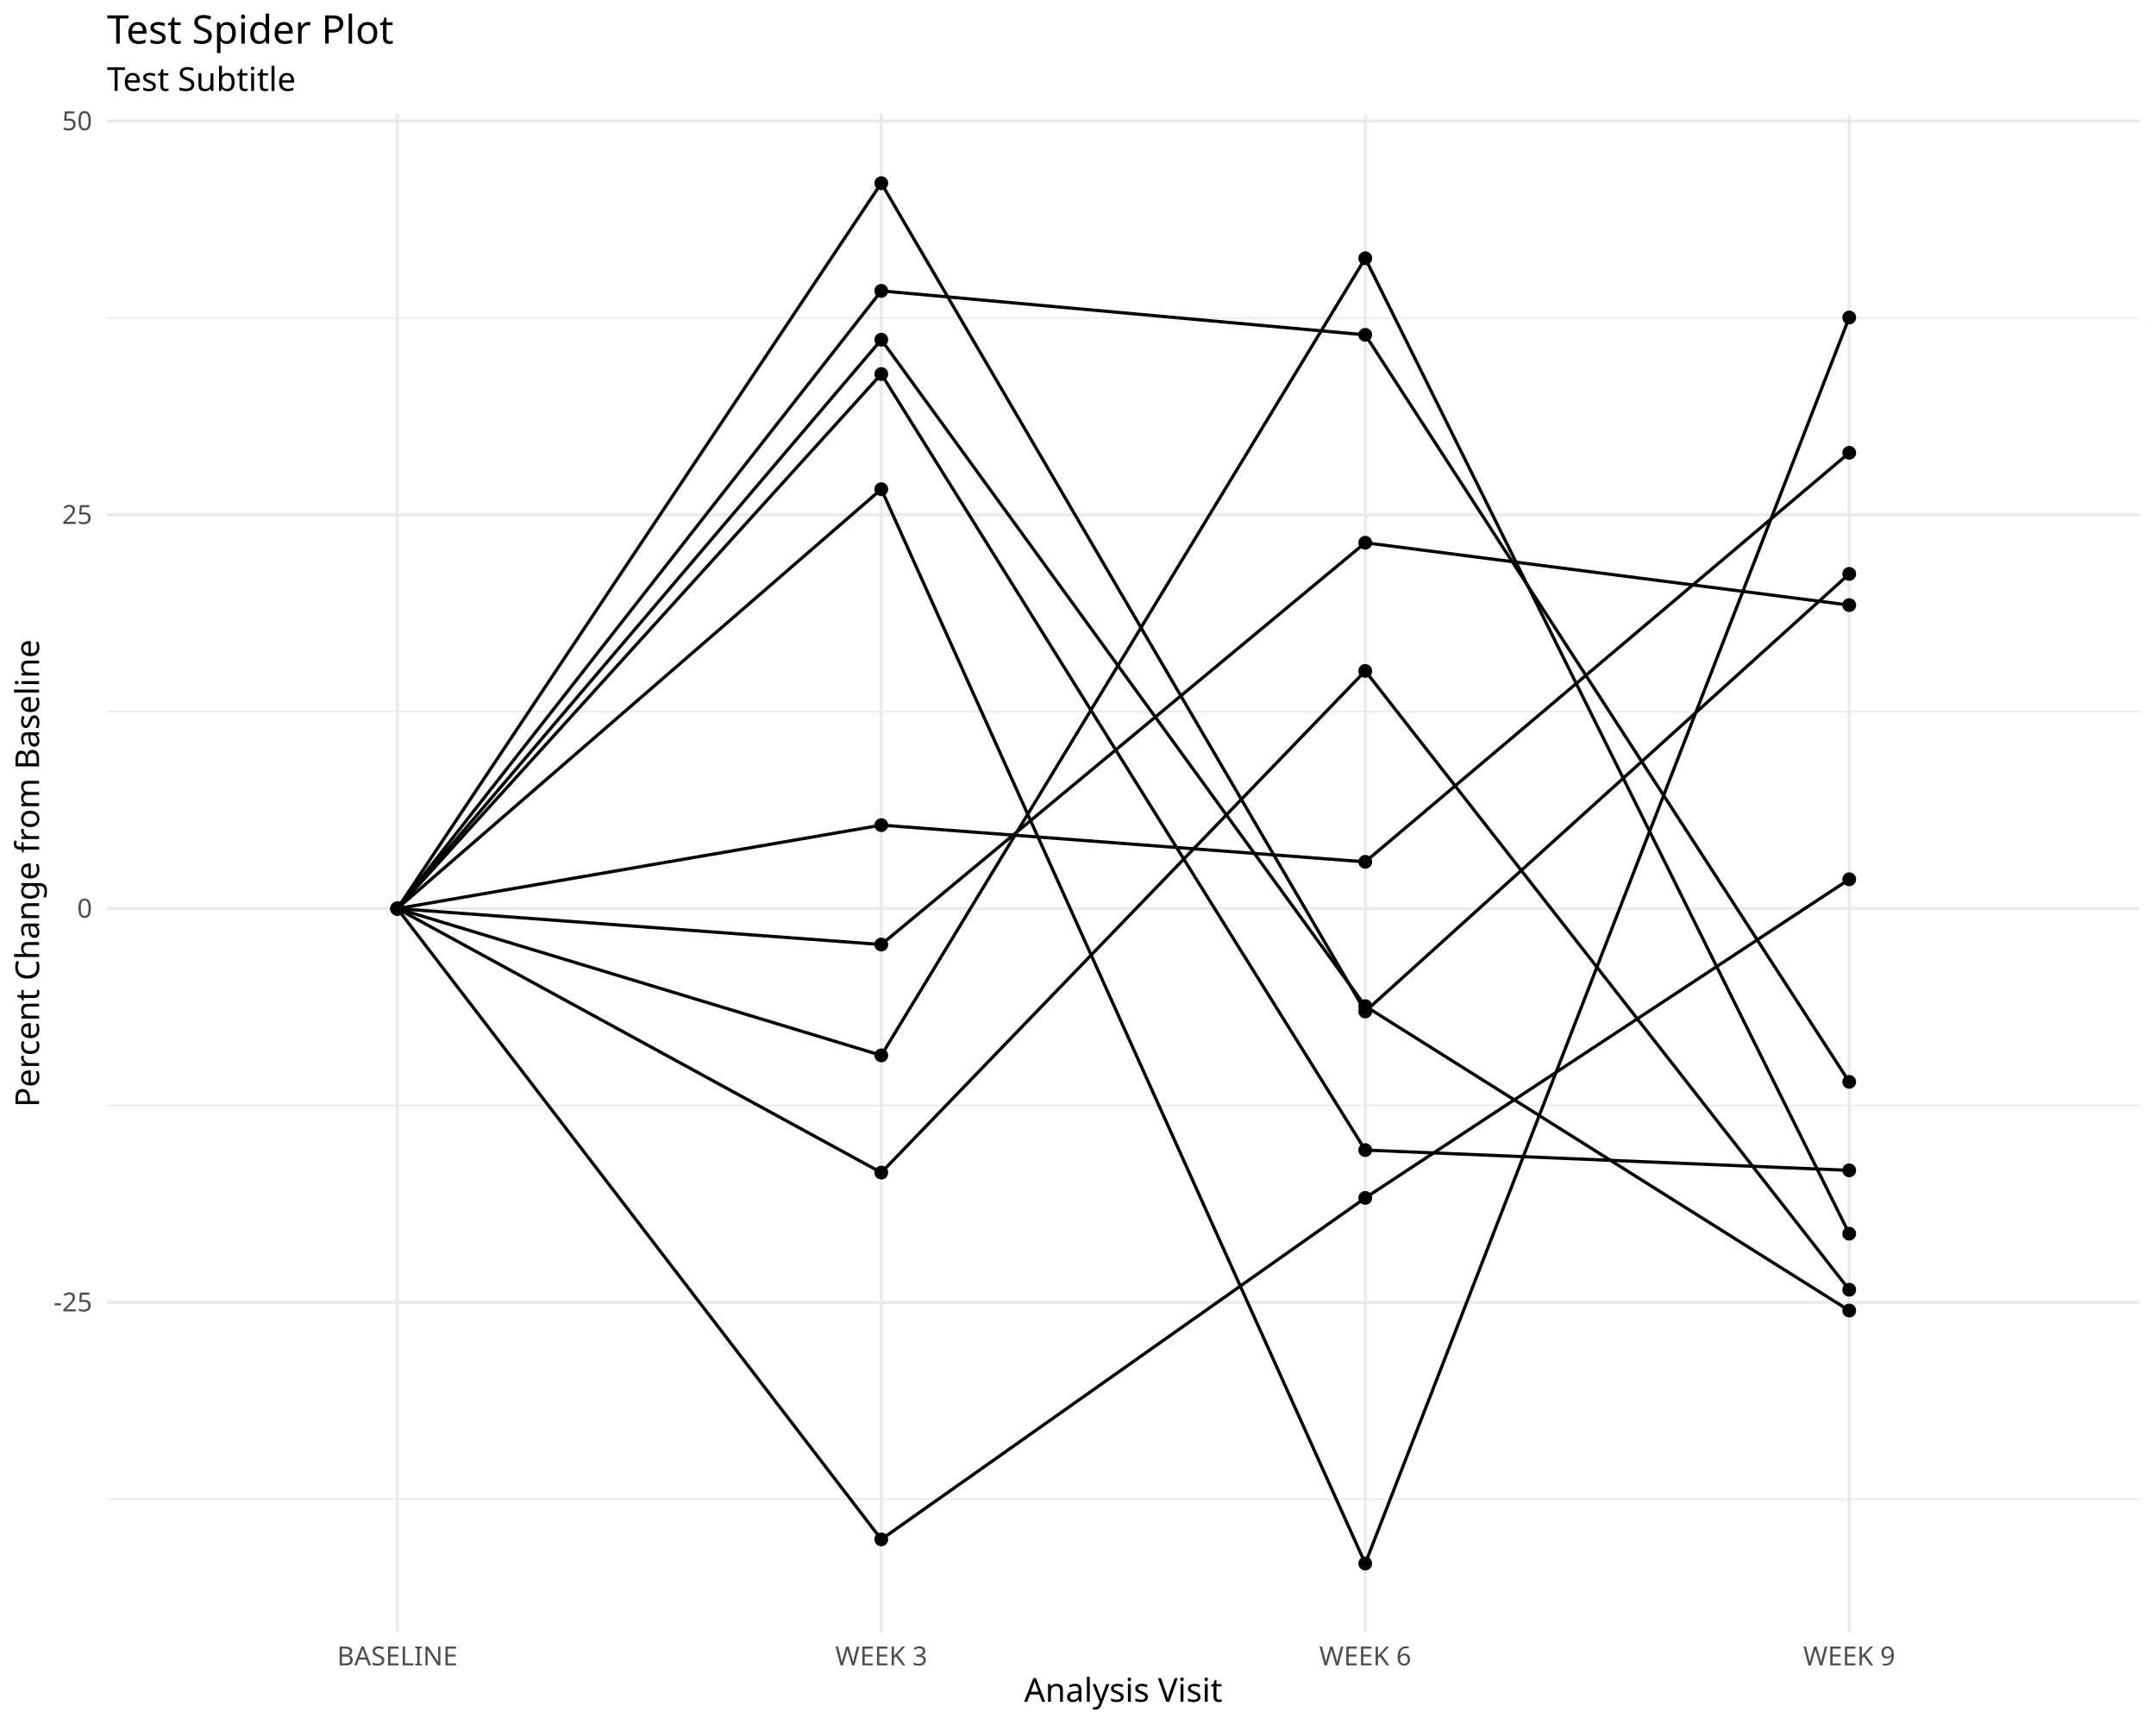
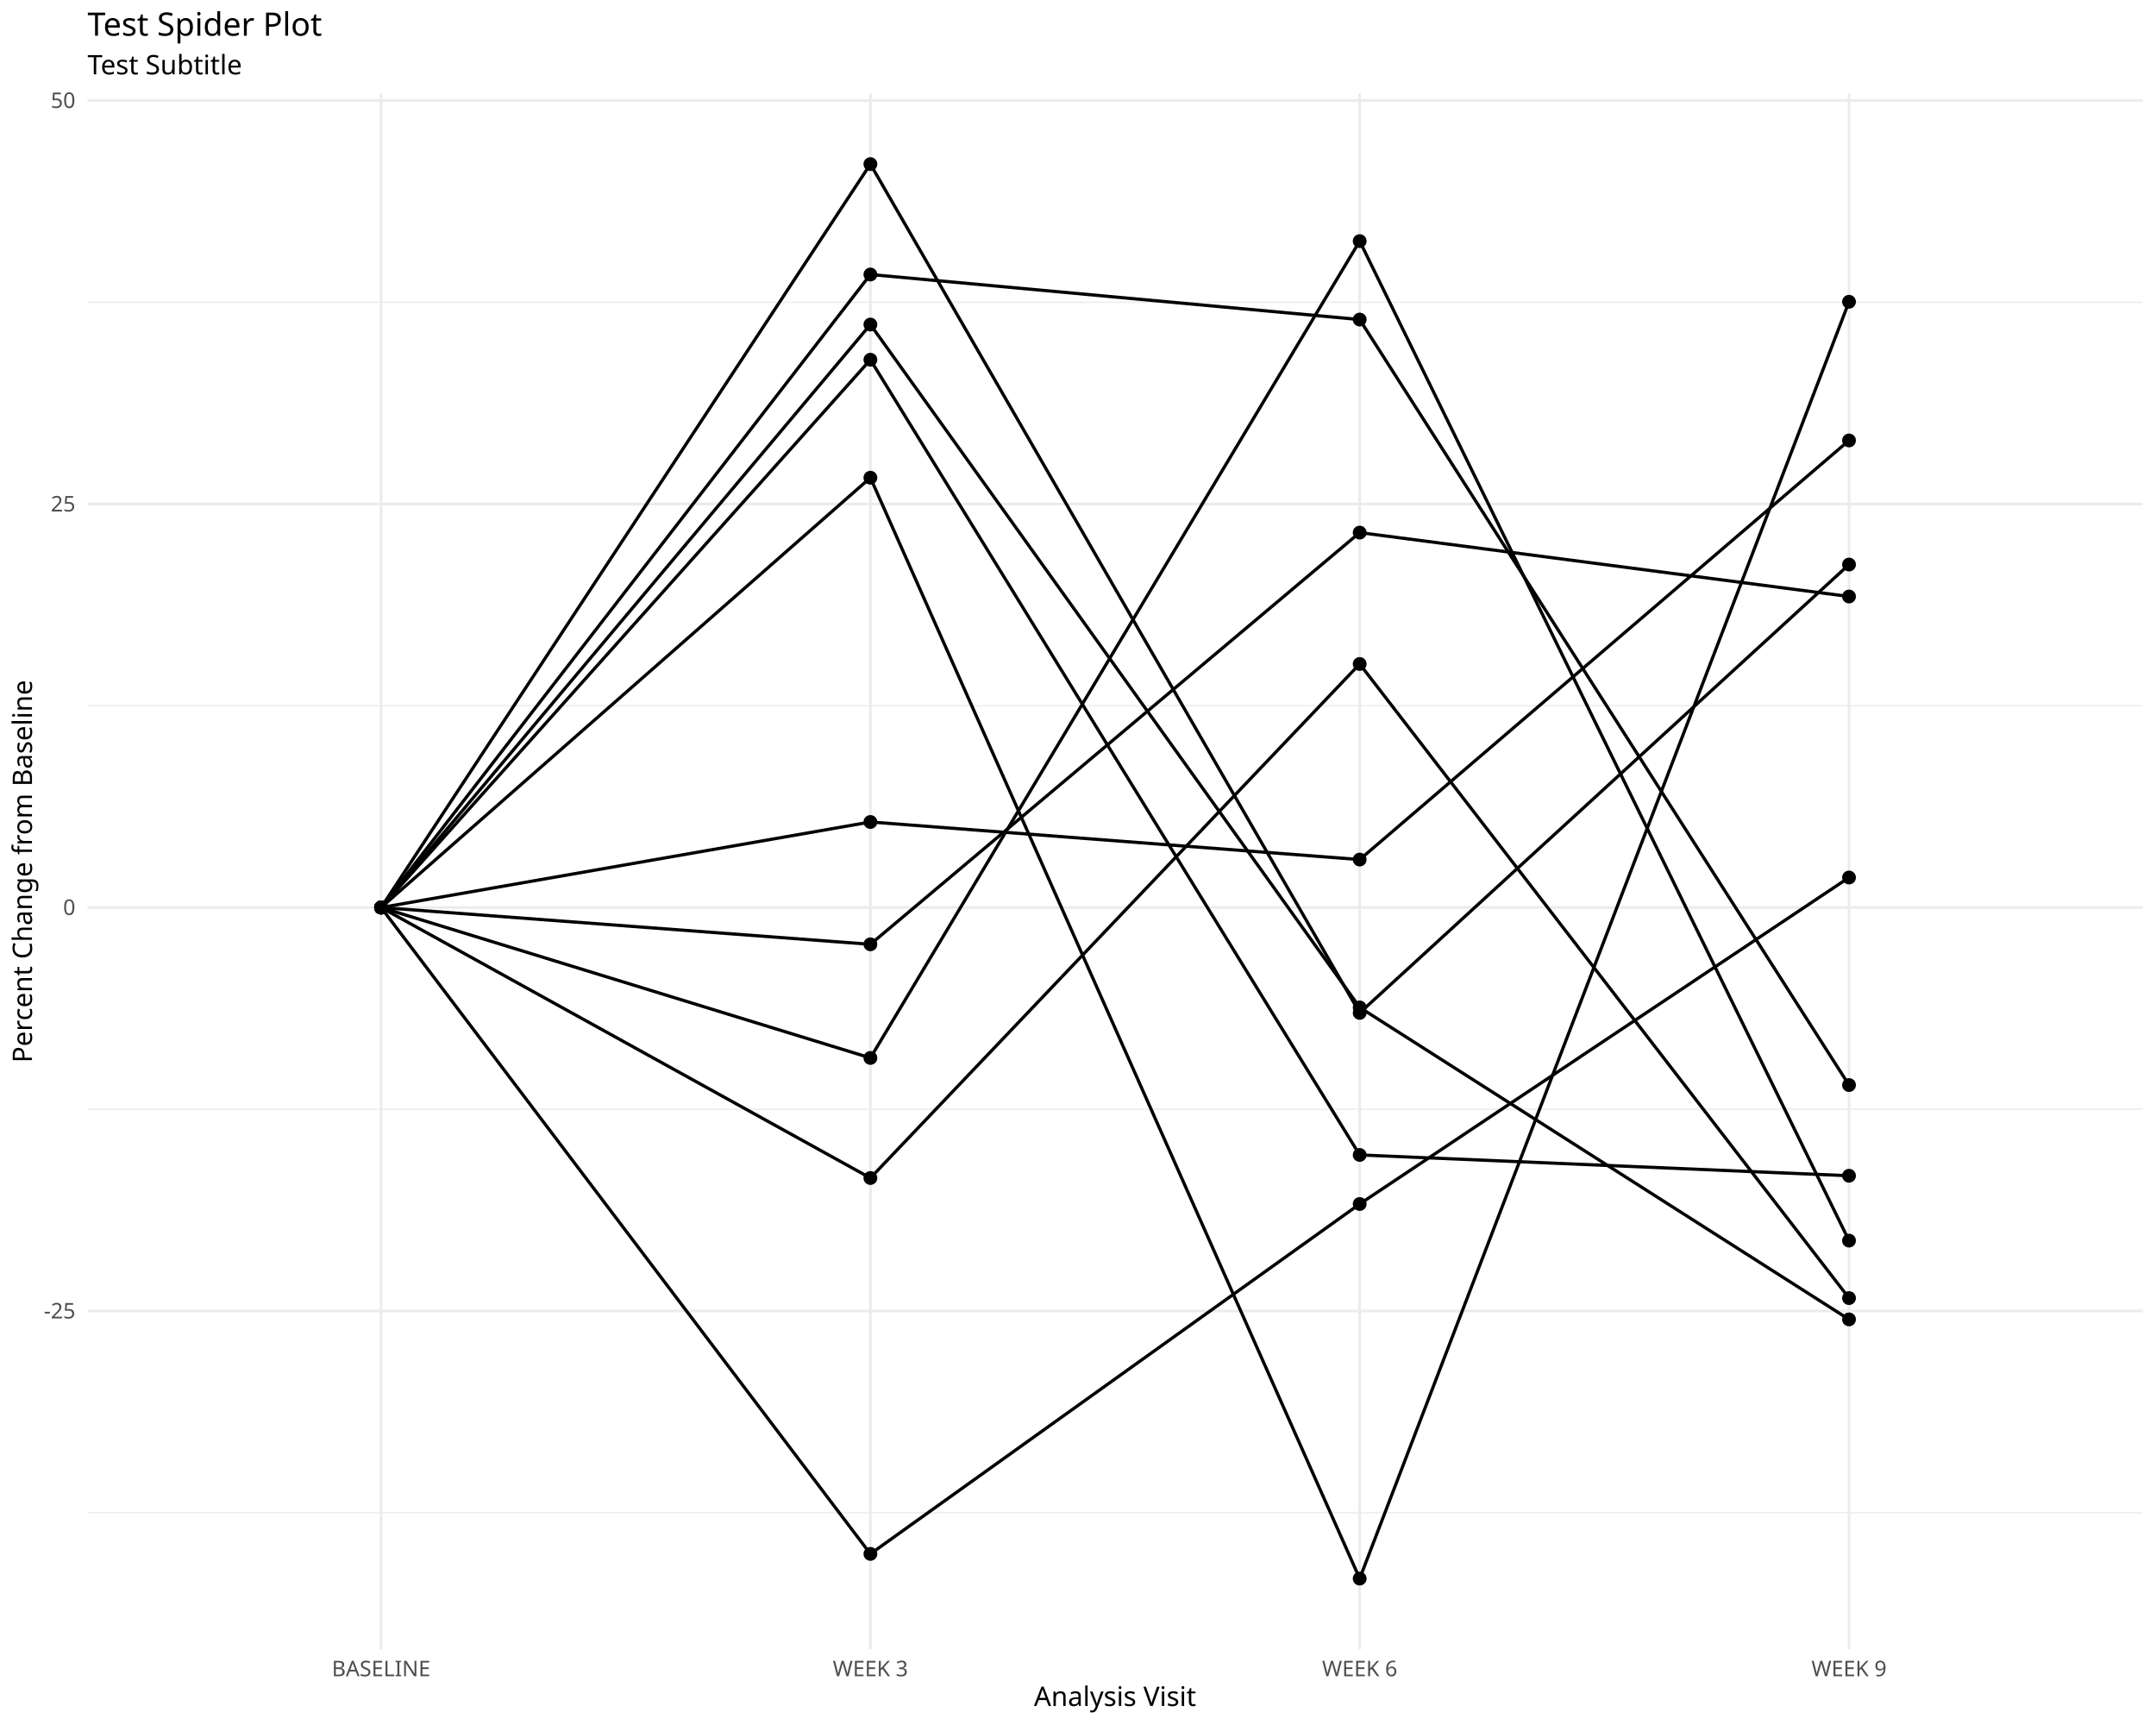
<svg xmlns="http://www.w3.org/2000/svg" class="svglite" data-engine-version="2.0" width="720.00pt" height="576.00pt" viewBox="0 0 720.00 576.00">
  <defs>
    <style type="text/css">
    .svglite line, .svglite polyline, .svglite polygon, .svglite path, .svglite rect, .svglite circle {
      fill: none;
      stroke: #000000;
      stroke-linecap: round;
      stroke-linejoin: round;
      stroke-miterlimit: 10.00;
    }
  </style>
  </defs>
  <rect width="100%" height="100%" style="stroke: none; fill: #FFFFFF;" />
  <defs>
    <clipPath id="cpMC4wMHw3MjAuMDB8MC4wMHw1NzYuMDA=">
      <rect x="0.00" y="0.00" width="720.00" height="576.00" />
    </clipPath>
  </defs>
  <g clip-path="url(#cpMC4wMHw3MjAuMDB8MC4wMHw1NzYuMDA=)">
</g>
  <defs>
-     <clipPath id="cpMzUuNzJ8NzE0LjUyfDM4LjEyfDU0NS4xMQ==">
-       <rect x="35.72" y="38.12" width="678.80" height="507.00" />
+     <clipPath id="cpMjkuMjN8NzE1LjUyfDMxLjE5fDU1MC43Mw==">
+       <rect x="29.23" y="31.19" width="686.29" height="519.54" />
    </clipPath>
  </defs>
-   <g clip-path="url(#cpMzUuNzJ8NzE0LjUyfDM4LjEyfDU0NS4xMQ==)">
-     <polyline points="35.72,500.61 714.52,500.61 " style="stroke-width: 0.53; stroke: #EBEBEB; stroke-linecap: butt;" />
-     <polyline points="35.72,369.13 714.52,369.13 " style="stroke-width: 0.53; stroke: #EBEBEB; stroke-linecap: butt;" />
-     <polyline points="35.72,237.66 714.52,237.66 " style="stroke-width: 0.53; stroke: #EBEBEB; stroke-linecap: butt;" />
-     <polyline points="35.72,106.18 714.52,106.18 " style="stroke-width: 0.53; stroke: #EBEBEB; stroke-linecap: butt;" />
-     <polyline points="35.72,434.87 714.52,434.87 " style="stroke-width: 1.07; stroke: #EBEBEB; stroke-linecap: butt;" />
-     <polyline points="35.72,303.39 714.52,303.39 " style="stroke-width: 1.07; stroke: #EBEBEB; stroke-linecap: butt;" />
-     <polyline points="35.72,171.92 714.52,171.92 " style="stroke-width: 1.07; stroke: #EBEBEB; stroke-linecap: butt;" />
-     <polyline points="35.72,40.44 714.52,40.44 " style="stroke-width: 1.07; stroke: #EBEBEB; stroke-linecap: butt;" />
-     <polyline points="132.69,545.11 132.69,38.12 " style="stroke-width: 1.07; stroke: #EBEBEB; stroke-linecap: butt;" />
-     <polyline points="294.31,545.11 294.31,38.12 " style="stroke-width: 1.07; stroke: #EBEBEB; stroke-linecap: butt;" />
-     <polyline points="455.93,545.11 455.93,38.12 " style="stroke-width: 1.07; stroke: #EBEBEB; stroke-linecap: butt;" />
-     <polyline points="617.55,545.11 617.55,38.12 " style="stroke-width: 1.07; stroke: #EBEBEB; stroke-linecap: butt;" />
-     <circle cx="132.69" cy="303.39" r="1.95" style="stroke-width: 0.71; fill: #000000;" />
-     <circle cx="294.31" cy="275.52" r="1.95" style="stroke-width: 0.71; fill: #000000;" />
-     <circle cx="455.93" cy="287.78" r="1.95" style="stroke-width: 0.71; fill: #000000;" />
-     <circle cx="617.55" cy="151.20" r="1.95" style="stroke-width: 0.71; fill: #000000;" />
-     <circle cx="132.69" cy="303.39" r="1.95" style="stroke-width: 0.71; fill: #000000;" />
-     <circle cx="294.31" cy="315.39" r="1.95" style="stroke-width: 0.71; fill: #000000;" />
-     <circle cx="455.93" cy="181.23" r="1.95" style="stroke-width: 0.71; fill: #000000;" />
-     <circle cx="617.55" cy="202.05" r="1.95" style="stroke-width: 0.71; fill: #000000;" />
-     <circle cx="132.69" cy="303.39" r="1.95" style="stroke-width: 0.71; fill: #000000;" />
-     <circle cx="294.31" cy="113.44" r="1.95" style="stroke-width: 0.71; fill: #000000;" />
-     <circle cx="455.93" cy="335.95" r="1.95" style="stroke-width: 0.71; fill: #000000;" />
-     <circle cx="617.55" cy="437.61" r="1.95" style="stroke-width: 0.71; fill: #000000;" />
-     <circle cx="132.69" cy="303.39" r="1.95" style="stroke-width: 0.71; fill: #000000;" />
-     <circle cx="294.31" cy="514.02" r="1.95" style="stroke-width: 0.71; fill: #000000;" />
-     <circle cx="455.93" cy="400.00" r="1.95" style="stroke-width: 0.71; fill: #000000;" />
-     <circle cx="617.55" cy="293.61" r="1.95" style="stroke-width: 0.71; fill: #000000;" />
-     <circle cx="132.69" cy="303.39" r="1.95" style="stroke-width: 0.71; fill: #000000;" />
-     <circle cx="294.31" cy="352.41" r="1.95" style="stroke-width: 0.71; fill: #000000;" />
-     <circle cx="455.93" cy="86.25" r="1.95" style="stroke-width: 0.71; fill: #000000;" />
-     <circle cx="617.55" cy="411.94" r="1.95" style="stroke-width: 0.71; fill: #000000;" />
-     <circle cx="132.69" cy="303.39" r="1.95" style="stroke-width: 0.71; fill: #000000;" />
-     <circle cx="294.31" cy="391.54" r="1.95" style="stroke-width: 0.71; fill: #000000;" />
-     <circle cx="455.93" cy="224.04" r="1.95" style="stroke-width: 0.71; fill: #000000;" />
-     <circle cx="617.55" cy="430.66" r="1.95" style="stroke-width: 0.71; fill: #000000;" />
-     <circle cx="132.69" cy="303.39" r="1.95" style="stroke-width: 0.71; fill: #000000;" />
-     <circle cx="294.31" cy="163.35" r="1.95" style="stroke-width: 0.71; fill: #000000;" />
-     <circle cx="455.93" cy="522.07" r="1.95" style="stroke-width: 0.71; fill: #000000;" />
-     <circle cx="617.55" cy="106.02" r="1.95" style="stroke-width: 0.71; fill: #000000;" />
-     <circle cx="132.69" cy="303.39" r="1.95" style="stroke-width: 0.71; fill: #000000;" />
-     <circle cx="294.31" cy="124.90" r="1.95" style="stroke-width: 0.71; fill: #000000;" />
-     <circle cx="455.93" cy="384.02" r="1.95" style="stroke-width: 0.71; fill: #000000;" />
-     <circle cx="617.55" cy="390.80" r="1.95" style="stroke-width: 0.71; fill: #000000;" />
-     <circle cx="132.69" cy="303.39" r="1.95" style="stroke-width: 0.71; fill: #000000;" />
-     <circle cx="294.31" cy="97.13" r="1.95" style="stroke-width: 0.71; fill: #000000;" />
-     <circle cx="455.93" cy="111.81" r="1.95" style="stroke-width: 0.71; fill: #000000;" />
-     <circle cx="617.55" cy="361.24" r="1.95" style="stroke-width: 0.71; fill: #000000;" />
-     <circle cx="132.69" cy="303.39" r="1.95" style="stroke-width: 0.71; fill: #000000;" />
-     <circle cx="294.31" cy="61.16" r="1.95" style="stroke-width: 0.71; fill: #000000;" />
-     <circle cx="455.93" cy="337.74" r="1.95" style="stroke-width: 0.71; fill: #000000;" />
-     <circle cx="617.55" cy="191.64" r="1.95" style="stroke-width: 0.71; fill: #000000;" />
-     <polyline points="132.69,303.39 294.31,275.52 455.93,287.78 617.55,151.20 " style="stroke-width: 1.07; stroke-linecap: butt;" />
-     <polyline points="132.69,303.39 294.31,315.39 455.93,181.23 617.55,202.05 " style="stroke-width: 1.07; stroke-linecap: butt;" />
-     <polyline points="132.69,303.39 294.31,113.44 455.93,335.95 617.55,437.61 " style="stroke-width: 1.07; stroke-linecap: butt;" />
-     <polyline points="132.69,303.39 294.31,514.02 455.93,400.00 617.55,293.61 " style="stroke-width: 1.07; stroke-linecap: butt;" />
-     <polyline points="132.69,303.39 294.31,352.41 455.93,86.25 617.55,411.94 " style="stroke-width: 1.07; stroke-linecap: butt;" />
-     <polyline points="132.69,303.39 294.31,391.54 455.93,224.04 617.55,430.66 " style="stroke-width: 1.07; stroke-linecap: butt;" />
-     <polyline points="132.69,303.39 294.31,163.35 455.93,522.07 617.55,106.02 " style="stroke-width: 1.07; stroke-linecap: butt;" />
-     <polyline points="132.69,303.39 294.31,124.90 455.93,384.02 617.55,390.80 " style="stroke-width: 1.07; stroke-linecap: butt;" />
-     <polyline points="132.69,303.39 294.31,97.13 455.93,111.81 617.55,361.24 " style="stroke-width: 1.07; stroke-linecap: butt;" />
-     <polyline points="132.69,303.39 294.31,61.16 455.93,337.74 617.55,191.64 " style="stroke-width: 1.07; stroke-linecap: butt;" />
+   <g clip-path="url(#cpMjkuMjN8NzE1LjUyfDMxLjE5fDU1MC43Mw==)">
+     <polyline points="29.23,505.12 715.52,505.12 " style="stroke-width: 0.44; stroke: #EBEBEB; stroke-linecap: butt;" />
+     <polyline points="29.23,370.39 715.52,370.39 " style="stroke-width: 0.44; stroke: #EBEBEB; stroke-linecap: butt;" />
+     <polyline points="29.23,235.66 715.52,235.66 " style="stroke-width: 0.44; stroke: #EBEBEB; stroke-linecap: butt;" />
+     <polyline points="29.23,100.93 715.52,100.93 " style="stroke-width: 0.44; stroke: #EBEBEB; stroke-linecap: butt;" />
+     <polyline points="29.23,437.76 715.52,437.76 " style="stroke-width: 0.87; stroke: #EBEBEB; stroke-linecap: butt;" />
+     <polyline points="29.23,303.03 715.52,303.03 " style="stroke-width: 0.87; stroke: #EBEBEB; stroke-linecap: butt;" />
+     <polyline points="29.23,168.30 715.52,168.30 " style="stroke-width: 0.87; stroke: #EBEBEB; stroke-linecap: butt;" />
+     <polyline points="29.23,33.57 715.52,33.57 " style="stroke-width: 0.87; stroke: #EBEBEB; stroke-linecap: butt;" />
+     <polyline points="127.27,550.73 127.27,31.19 " style="stroke-width: 0.87; stroke: #EBEBEB; stroke-linecap: butt;" />
+     <polyline points="290.67,550.73 290.67,31.19 " style="stroke-width: 0.87; stroke: #EBEBEB; stroke-linecap: butt;" />
+     <polyline points="454.07,550.73 454.07,31.19 " style="stroke-width: 0.87; stroke: #EBEBEB; stroke-linecap: butt;" />
+     <polyline points="617.48,550.73 617.48,31.19 " style="stroke-width: 0.87; stroke: #EBEBEB; stroke-linecap: butt;" />
+     <circle cx="127.27" cy="303.03" r="1.95" style="stroke-width: 0.71; fill: #000000;" />
+     <circle cx="290.67" cy="274.47" r="1.95" style="stroke-width: 0.71; fill: #000000;" />
+     <circle cx="454.07" cy="287.02" r="1.95" style="stroke-width: 0.71; fill: #000000;" />
+     <circle cx="617.48" cy="147.07" r="1.95" style="stroke-width: 0.71; fill: #000000;" />
+     <circle cx="127.27" cy="303.03" r="1.95" style="stroke-width: 0.71; fill: #000000;" />
+     <circle cx="290.67" cy="315.32" r="1.95" style="stroke-width: 0.71; fill: #000000;" />
+     <circle cx="454.07" cy="177.84" r="1.95" style="stroke-width: 0.71; fill: #000000;" />
+     <circle cx="617.48" cy="199.18" r="1.95" style="stroke-width: 0.71; fill: #000000;" />
+     <circle cx="127.27" cy="303.03" r="1.95" style="stroke-width: 0.71; fill: #000000;" />
+     <circle cx="290.67" cy="108.37" r="1.95" style="stroke-width: 0.71; fill: #000000;" />
+     <circle cx="454.07" cy="336.39" r="1.95" style="stroke-width: 0.71; fill: #000000;" />
+     <circle cx="617.48" cy="440.56" r="1.95" style="stroke-width: 0.71; fill: #000000;" />
+     <circle cx="127.27" cy="303.03" r="1.95" style="stroke-width: 0.71; fill: #000000;" />
+     <circle cx="290.67" cy="518.87" r="1.95" style="stroke-width: 0.71; fill: #000000;" />
+     <circle cx="454.07" cy="402.03" r="1.95" style="stroke-width: 0.71; fill: #000000;" />
+     <circle cx="617.48" cy="293.01" r="1.95" style="stroke-width: 0.71; fill: #000000;" />
+     <circle cx="127.27" cy="303.03" r="1.95" style="stroke-width: 0.71; fill: #000000;" />
+     <circle cx="290.67" cy="353.26" r="1.95" style="stroke-width: 0.71; fill: #000000;" />
+     <circle cx="454.07" cy="80.51" r="1.95" style="stroke-width: 0.71; fill: #000000;" />
+     <circle cx="617.48" cy="414.26" r="1.95" style="stroke-width: 0.71; fill: #000000;" />
+     <circle cx="127.27" cy="303.03" r="1.95" style="stroke-width: 0.71; fill: #000000;" />
+     <circle cx="290.67" cy="393.35" r="1.95" style="stroke-width: 0.71; fill: #000000;" />
+     <circle cx="454.07" cy="221.71" r="1.95" style="stroke-width: 0.71; fill: #000000;" />
+     <circle cx="617.48" cy="433.45" r="1.95" style="stroke-width: 0.71; fill: #000000;" />
+     <circle cx="127.27" cy="303.03" r="1.95" style="stroke-width: 0.71; fill: #000000;" />
+     <circle cx="290.67" cy="159.51" r="1.95" style="stroke-width: 0.71; fill: #000000;" />
+     <circle cx="454.07" cy="527.11" r="1.95" style="stroke-width: 0.71; fill: #000000;" />
+     <circle cx="617.48" cy="100.77" r="1.95" style="stroke-width: 0.71; fill: #000000;" />
+     <circle cx="127.27" cy="303.03" r="1.95" style="stroke-width: 0.71; fill: #000000;" />
+     <circle cx="290.67" cy="120.12" r="1.95" style="stroke-width: 0.71; fill: #000000;" />
+     <circle cx="454.07" cy="385.65" r="1.95" style="stroke-width: 0.71; fill: #000000;" />
+     <circle cx="617.48" cy="392.60" r="1.95" style="stroke-width: 0.71; fill: #000000;" />
+     <circle cx="127.27" cy="303.03" r="1.95" style="stroke-width: 0.71; fill: #000000;" />
+     <circle cx="290.67" cy="91.66" r="1.95" style="stroke-width: 0.71; fill: #000000;" />
+     <circle cx="454.07" cy="106.70" r="1.95" style="stroke-width: 0.71; fill: #000000;" />
+     <circle cx="617.48" cy="362.31" r="1.95" style="stroke-width: 0.71; fill: #000000;" />
+     <circle cx="127.27" cy="303.03" r="1.95" style="stroke-width: 0.71; fill: #000000;" />
+     <circle cx="290.67" cy="54.80" r="1.95" style="stroke-width: 0.71; fill: #000000;" />
+     <circle cx="454.07" cy="338.22" r="1.95" style="stroke-width: 0.71; fill: #000000;" />
+     <circle cx="617.48" cy="188.51" r="1.95" style="stroke-width: 0.71; fill: #000000;" />
+     <polyline points="127.27,303.03 290.67,274.47 454.07,287.02 617.48,147.07 " style="stroke-width: 1.07; stroke-linecap: butt;" />
+     <polyline points="127.27,303.03 290.67,315.32 454.07,177.84 617.48,199.18 " style="stroke-width: 1.07; stroke-linecap: butt;" />
+     <polyline points="127.27,303.03 290.67,108.37 454.07,336.39 617.48,440.56 " style="stroke-width: 1.07; stroke-linecap: butt;" />
+     <polyline points="127.27,303.03 290.67,518.87 454.07,402.03 617.48,293.01 " style="stroke-width: 1.07; stroke-linecap: butt;" />
+     <polyline points="127.27,303.03 290.67,353.26 454.07,80.51 617.48,414.26 " style="stroke-width: 1.07; stroke-linecap: butt;" />
+     <polyline points="127.27,303.03 290.67,393.35 454.07,221.71 617.48,433.45 " style="stroke-width: 1.07; stroke-linecap: butt;" />
+     <polyline points="127.27,303.03 290.67,159.51 454.07,527.11 617.48,100.77 " style="stroke-width: 1.07; stroke-linecap: butt;" />
+     <polyline points="127.27,303.03 290.67,120.12 454.07,385.65 617.48,392.60 " style="stroke-width: 1.07; stroke-linecap: butt;" />
+     <polyline points="127.27,303.03 290.67,91.66 454.07,106.70 617.48,362.31 " style="stroke-width: 1.07; stroke-linecap: butt;" />
+     <polyline points="127.27,303.03 290.67,54.80 454.07,338.22 617.48,188.51 " style="stroke-width: 1.07; stroke-linecap: butt;" />
  </g>
  <g clip-path="url(#cpMC4wMHw3MjAuMDB8MC4wMHw1NzYuMDA=)">
-     <text x="30.79" y="437.90" text-anchor="end" style="font-size: 8.80px; fill: #4D4D4D; font-family: sans;" textLength="12.72px" lengthAdjust="spacingAndGlyphs">-25</text>
-     <text x="30.79" y="306.42" text-anchor="end" style="font-size: 8.80px; fill: #4D4D4D; font-family: sans;" textLength="4.89px" lengthAdjust="spacingAndGlyphs">0</text>
-     <text x="30.79" y="174.95" text-anchor="end" style="font-size: 8.80px; fill: #4D4D4D; font-family: sans;" textLength="9.79px" lengthAdjust="spacingAndGlyphs">25</text>
-     <text x="30.79" y="43.47" text-anchor="end" style="font-size: 8.80px; fill: #4D4D4D; font-family: sans;" textLength="9.79px" lengthAdjust="spacingAndGlyphs">50</text>
-     <text x="132.69" y="556.10" text-anchor="middle" style="font-size: 8.80px; fill: #4D4D4D; font-family: sans;" textLength="43.05px" lengthAdjust="spacingAndGlyphs">BASELINE</text>
-     <text x="294.31" y="556.10" text-anchor="middle" style="font-size: 8.80px; fill: #4D4D4D; font-family: sans;" textLength="33.26px" lengthAdjust="spacingAndGlyphs">WEEK 3</text>
-     <text x="455.93" y="556.10" text-anchor="middle" style="font-size: 8.80px; fill: #4D4D4D; font-family: sans;" textLength="33.26px" lengthAdjust="spacingAndGlyphs">WEEK 6</text>
-     <text x="617.55" y="556.10" text-anchor="middle" style="font-size: 8.80px; fill: #4D4D4D; font-family: sans;" textLength="33.26px" lengthAdjust="spacingAndGlyphs">WEEK 9</text>
-     <text x="375.12" y="568.24" text-anchor="middle" style="font-size: 11.00px; font-family: sans;" textLength="64.81px" lengthAdjust="spacingAndGlyphs">Analysis Visit</text>
-     <text transform="translate(13.05,291.61) rotate(-90)" text-anchor="middle" style="font-size: 11.00px; font-family: sans;" textLength="149.83px" lengthAdjust="spacingAndGlyphs">Percent Change from Baseline</text>
-     <text x="35.72" y="30.35" style="font-size: 11.00px; font-family: sans;" textLength="61.14px" lengthAdjust="spacingAndGlyphs">Test Subtitle</text>
-     <text x="35.72" y="14.56" style="font-size: 13.20px; font-family: sans;" textLength="93.92px" lengthAdjust="spacingAndGlyphs">Test Spider Plot</text>
+     <text x="25.19" y="440.24" text-anchor="end" style="font-size: 7.20px; fill: #4D4D4D; font-family: sans;" textLength="10.41px" lengthAdjust="spacingAndGlyphs">-25</text>
+     <text x="25.19" y="305.51" text-anchor="end" style="font-size: 7.20px; fill: #4D4D4D; font-family: sans;" textLength="4.00px" lengthAdjust="spacingAndGlyphs">0</text>
+     <text x="25.19" y="170.78" text-anchor="end" style="font-size: 7.20px; fill: #4D4D4D; font-family: sans;" textLength="8.01px" lengthAdjust="spacingAndGlyphs">25</text>
+     <text x="25.19" y="36.05" text-anchor="end" style="font-size: 7.20px; fill: #4D4D4D; font-family: sans;" textLength="8.01px" lengthAdjust="spacingAndGlyphs">50</text>
+     <text x="127.27" y="559.72" text-anchor="middle" style="font-size: 7.20px; fill: #4D4D4D; font-family: sans;" textLength="35.23px" lengthAdjust="spacingAndGlyphs">BASELINE</text>
+     <text x="290.67" y="559.72" text-anchor="middle" style="font-size: 7.20px; fill: #4D4D4D; font-family: sans;" textLength="27.21px" lengthAdjust="spacingAndGlyphs">WEEK 3</text>
+     <text x="454.07" y="559.72" text-anchor="middle" style="font-size: 7.20px; fill: #4D4D4D; font-family: sans;" textLength="27.21px" lengthAdjust="spacingAndGlyphs">WEEK 6</text>
+     <text x="617.48" y="559.72" text-anchor="middle" style="font-size: 7.20px; fill: #4D4D4D; font-family: sans;" textLength="27.21px" lengthAdjust="spacingAndGlyphs">WEEK 9</text>
+     <text x="372.37" y="569.65" text-anchor="middle" style="font-size: 9.00px; font-family: sans;" textLength="53.03px" lengthAdjust="spacingAndGlyphs">Analysis Visit</text>
+     <text transform="translate(10.68,290.96) rotate(-90)" text-anchor="middle" style="font-size: 9.00px; font-family: sans;" textLength="122.59px" lengthAdjust="spacingAndGlyphs">Percent Change from Baseline</text>
+     <text x="29.23" y="24.83" style="font-size: 9.00px; font-family: sans;" textLength="50.03px" lengthAdjust="spacingAndGlyphs">Test Subtitle</text>
+     <text x="29.23" y="11.92" style="font-size: 10.80px; font-family: sans;" textLength="76.84px" lengthAdjust="spacingAndGlyphs">Test Spider Plot</text>
  </g>
</svg>
